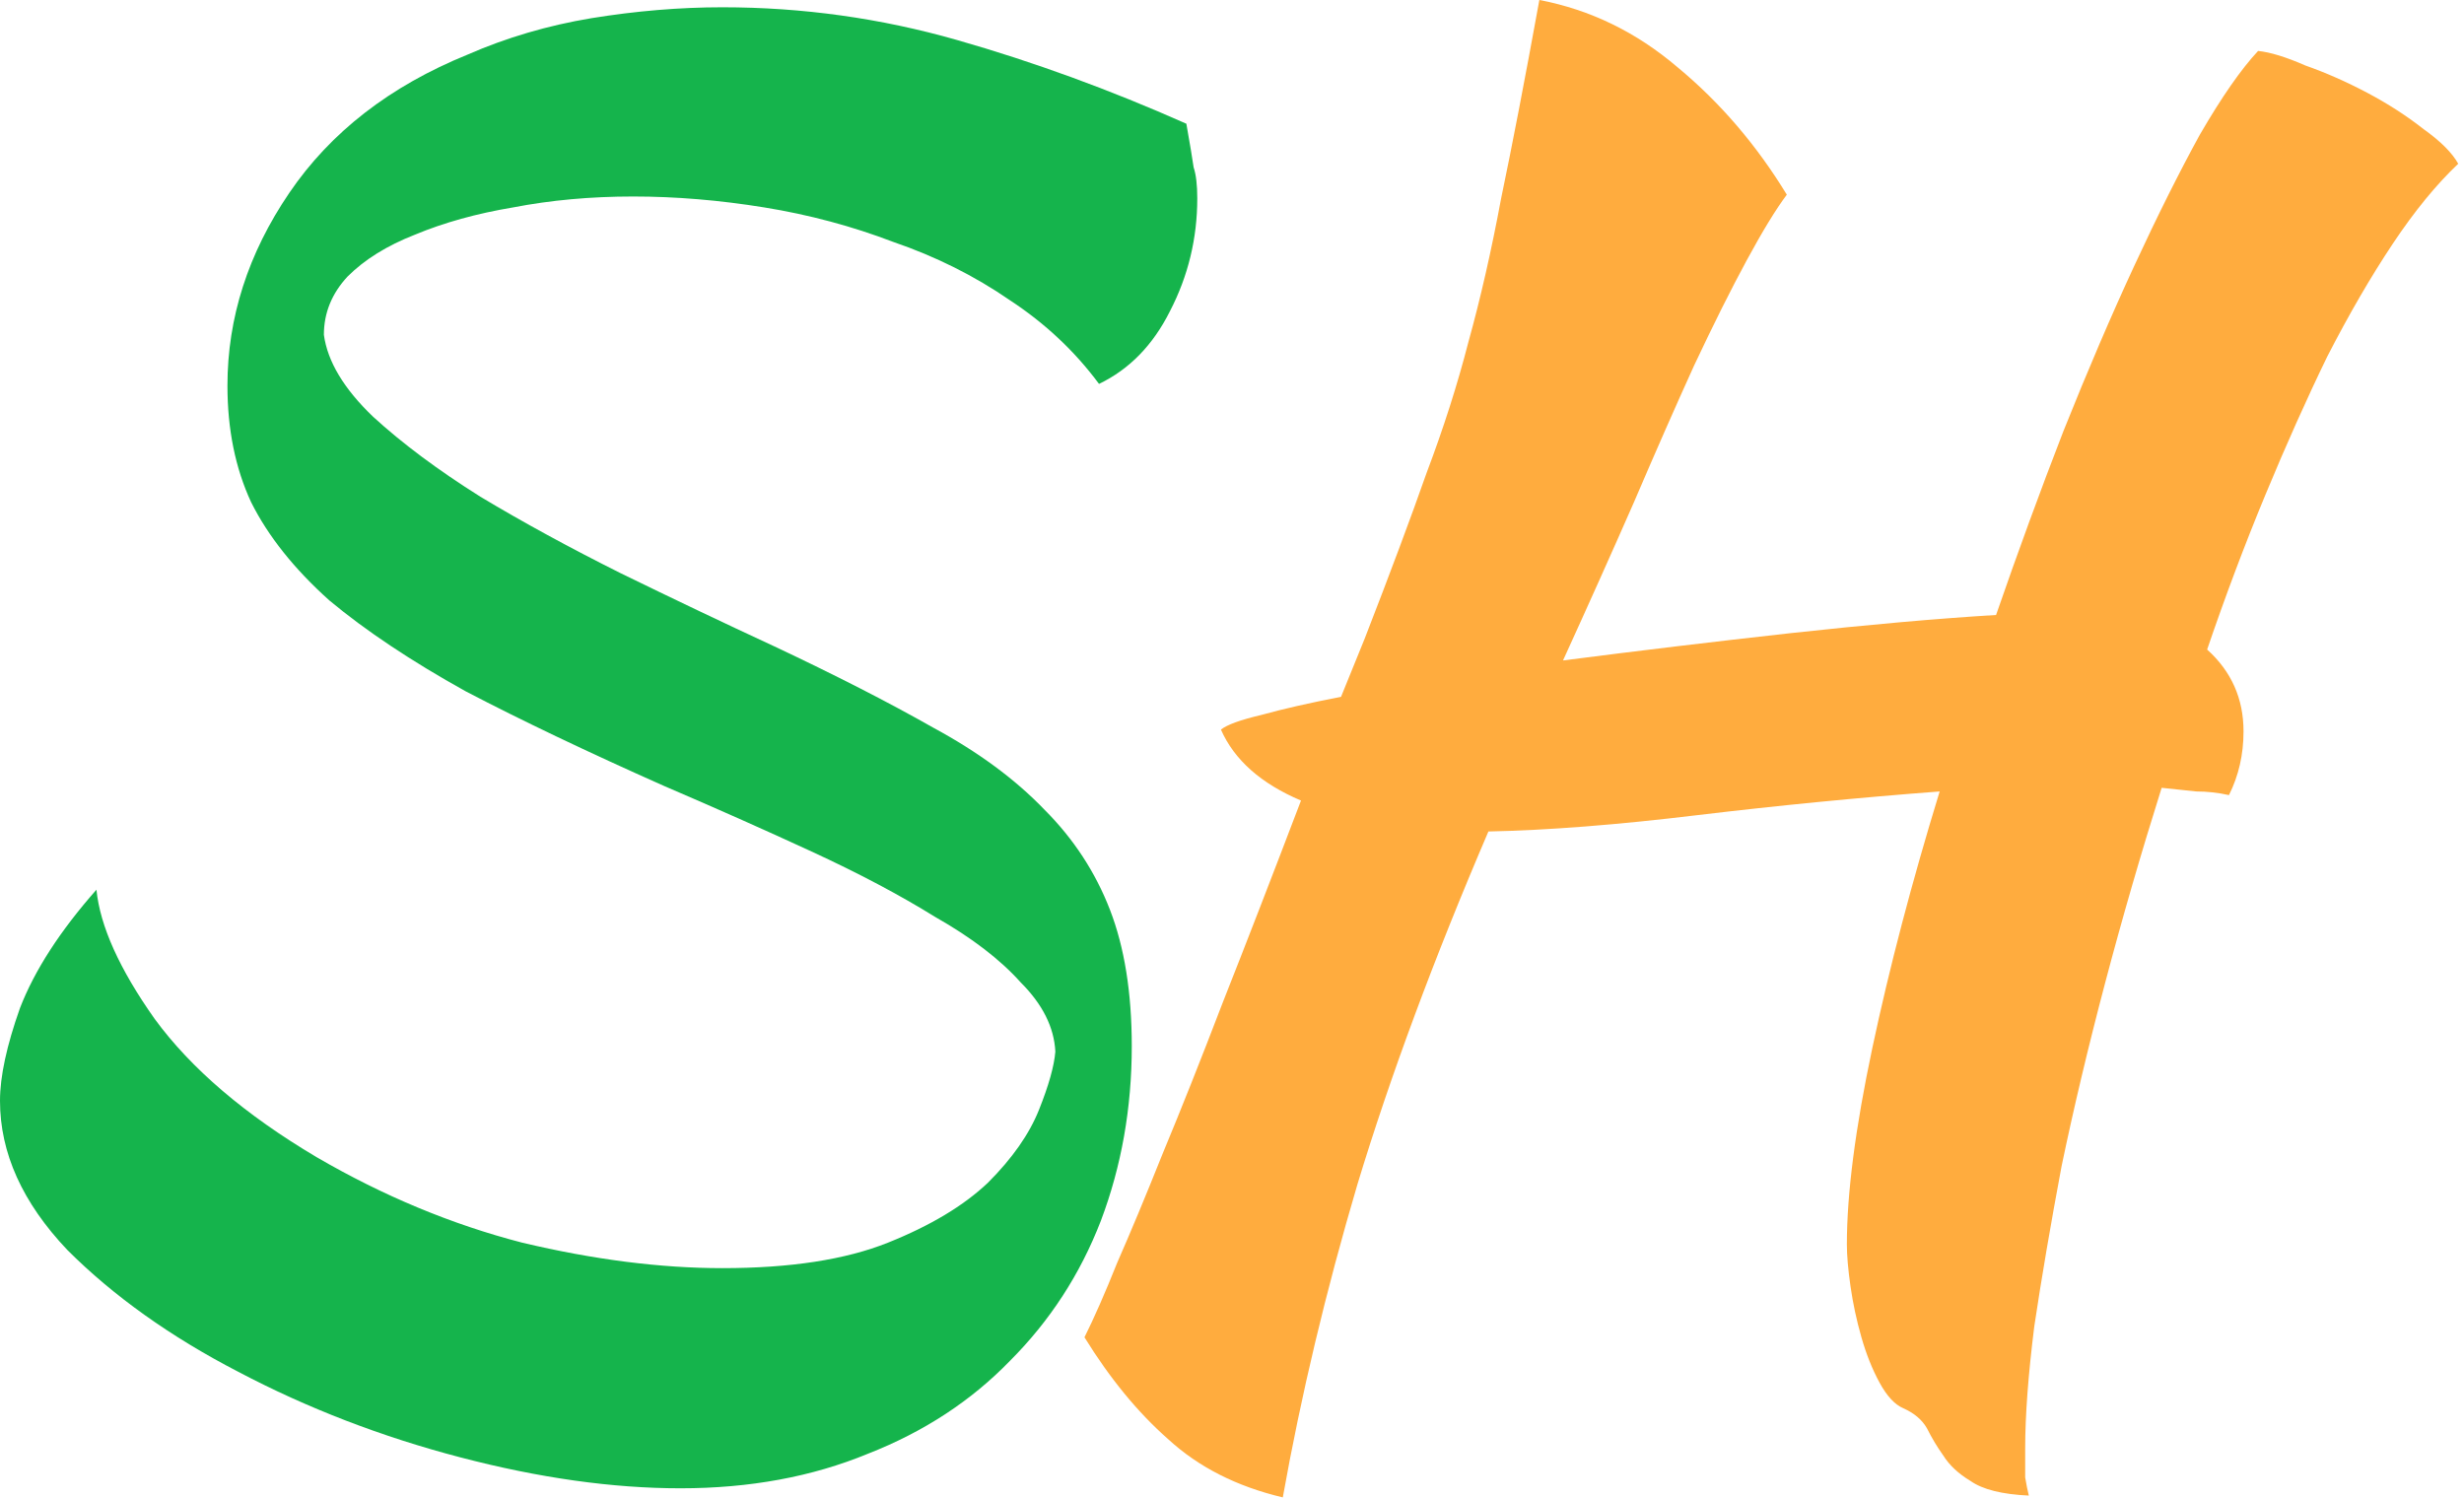
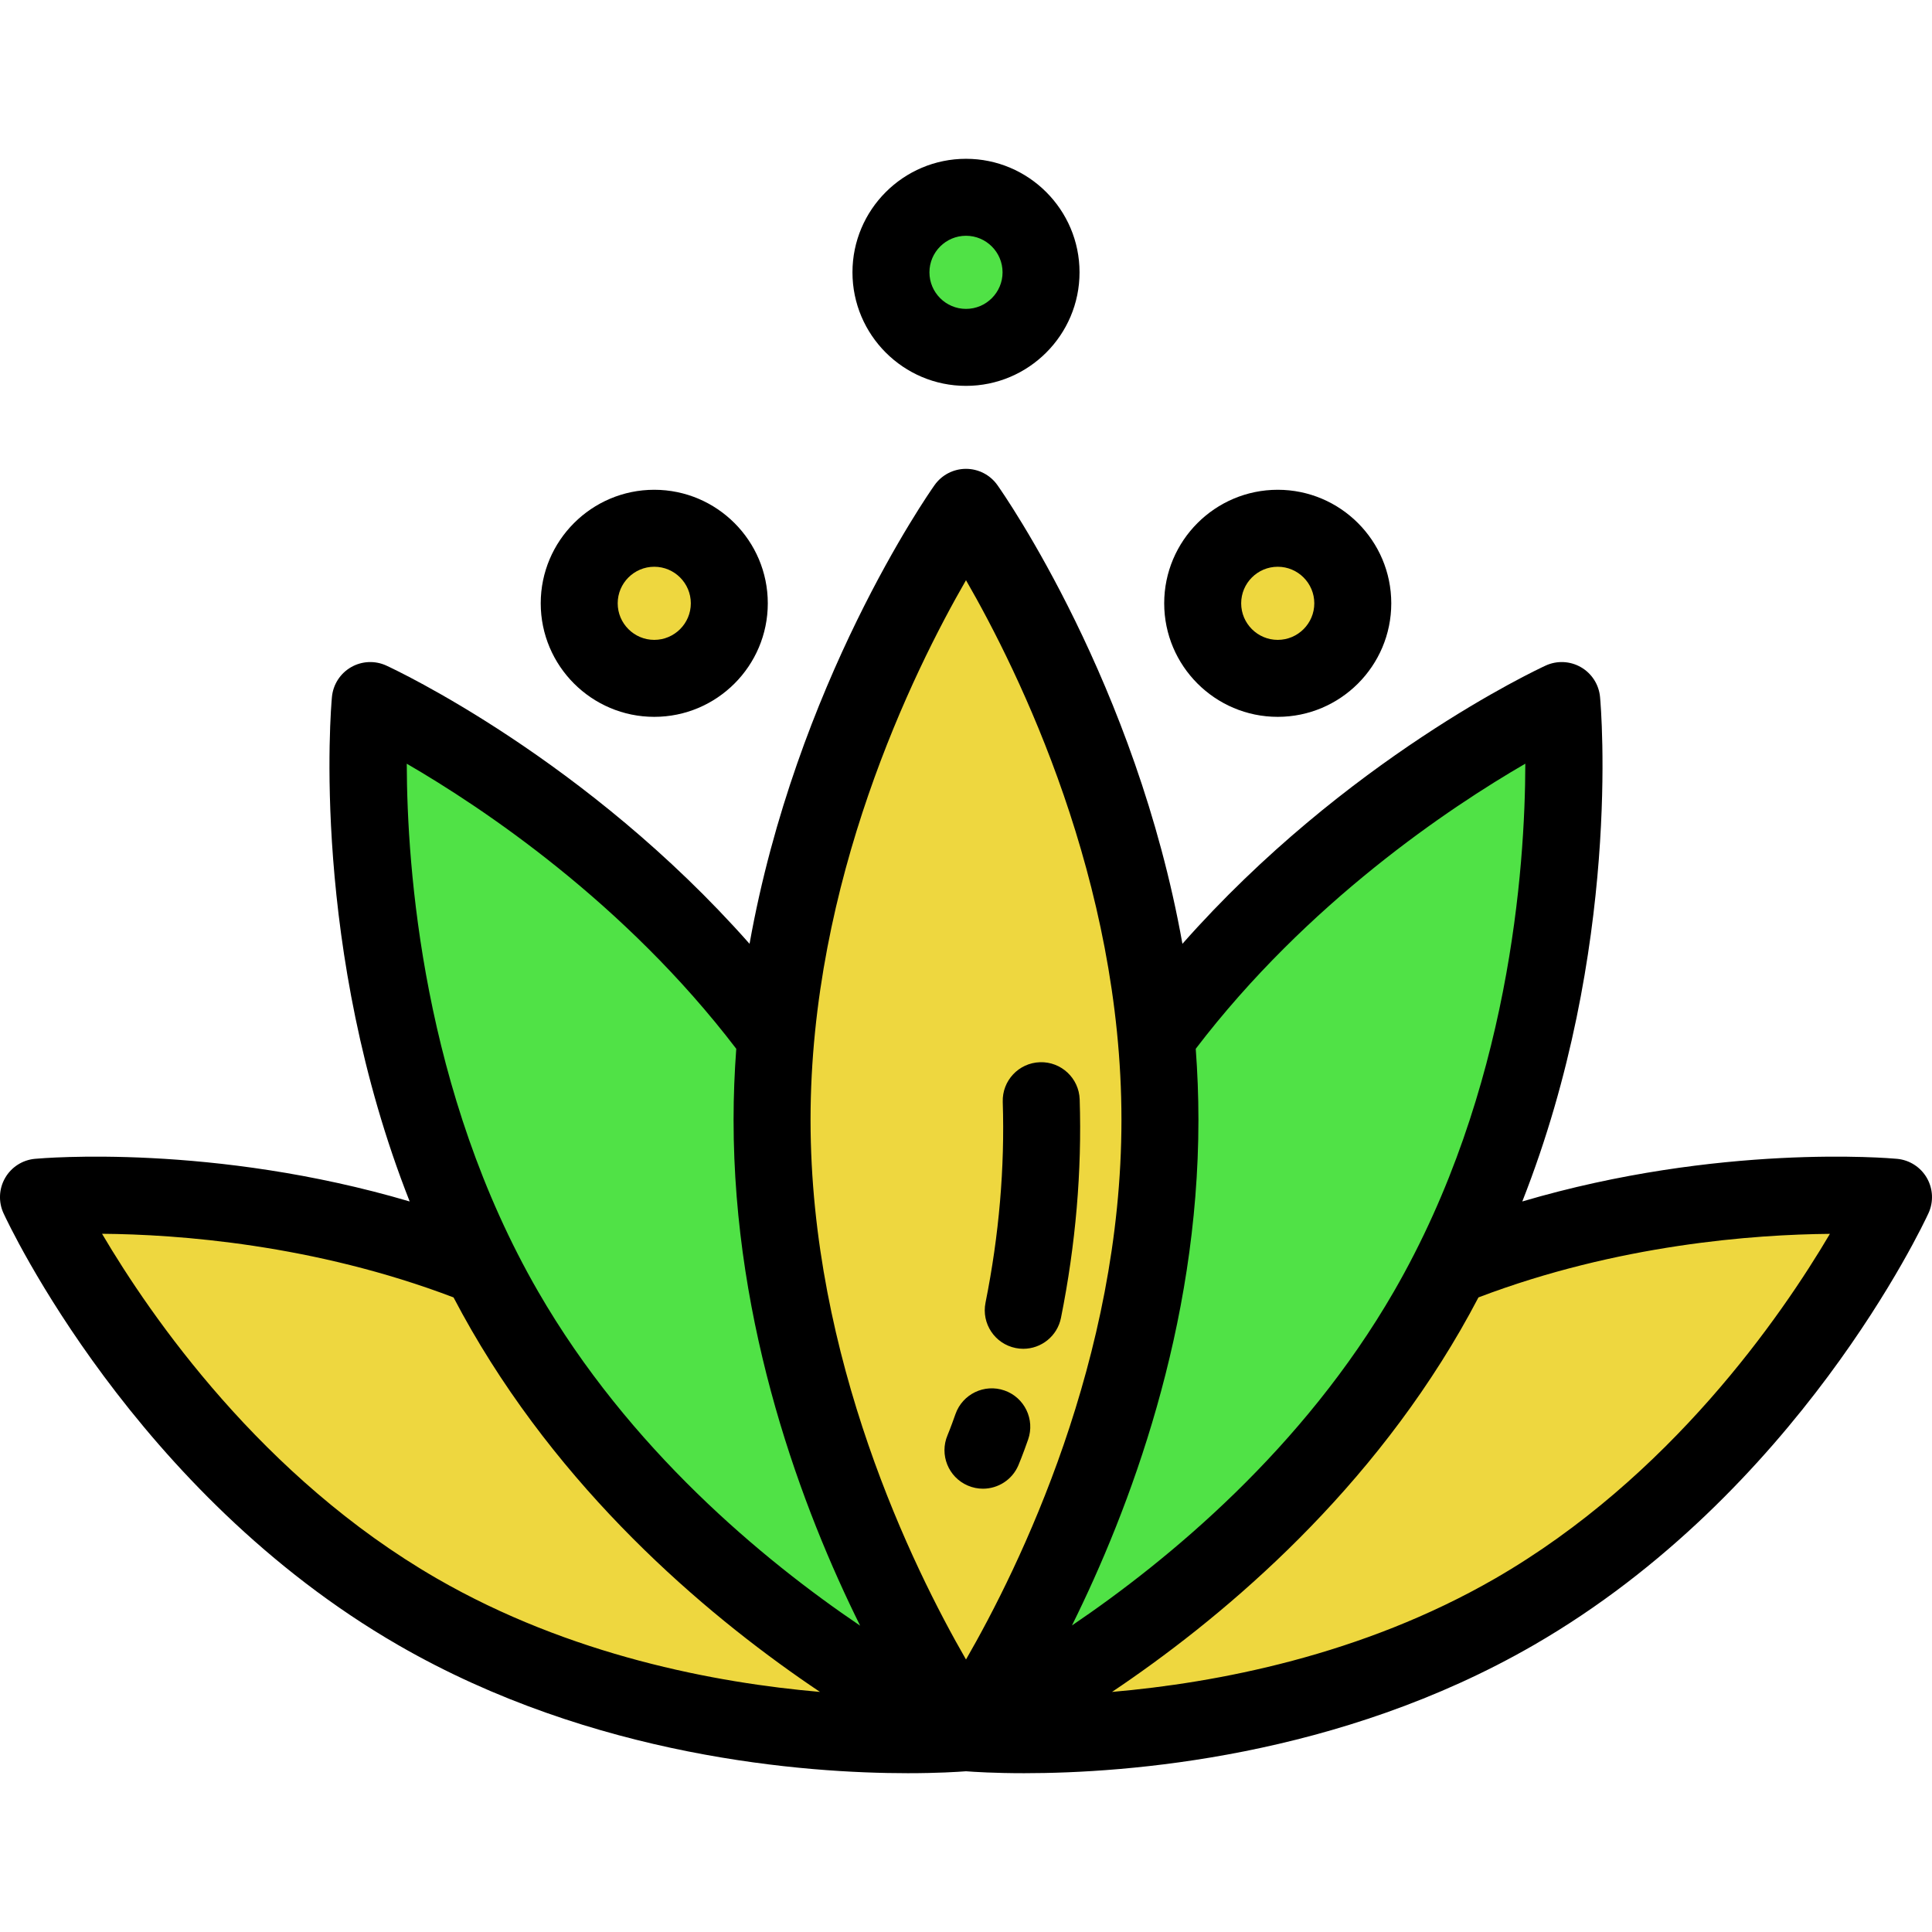
- <svg xmlns="http://www.w3.org/2000/svg" width="130" height="79" viewBox="0 0 130 79" fill="none">
-   <path d="M97.44 65.664C97.44 62.976 97.888 59.52 98.784 55.296C99.68 51.072 100.864 46.56 102.336 41.76C98.112 42.08 93.856 42.496 89.568 43.008C85.344 43.52 81.664 43.808 78.528 43.872C75.648 50.592 73.344 56.8 71.616 62.496C69.952 68.128 68.64 73.632 67.68 79.008C65.248 78.432 63.232 77.408 61.632 75.936C60.032 74.528 58.56 72.736 57.216 70.56C57.728 69.536 58.304 68.224 58.944 66.624C59.648 65.024 60.448 63.104 61.344 60.864C62.304 58.56 63.36 55.904 64.512 52.896C65.728 49.824 67.104 46.272 68.64 42.24C66.528 41.344 65.12 40.096 64.416 38.496C64.736 38.24 65.44 37.984 66.528 37.728C67.68 37.408 69.088 37.088 70.752 36.768L72 33.696C73.344 30.24 74.432 27.328 75.264 24.96C76.16 22.592 76.896 20.288 77.472 18.048C78.112 15.744 78.688 13.216 79.2 10.464C79.776 7.712 80.448 4.224 81.216 -9.53674e-06C83.904 0.512 86.336 1.696 88.512 3.552C90.752 5.408 92.672 7.648 94.272 10.272C93.696 11.04 92.992 12.192 92.16 13.728C91.328 15.264 90.4 17.12 89.376 19.296C88.416 21.408 87.36 23.808 86.208 26.496C85.056 29.12 83.808 31.904 82.464 34.848C86.432 34.336 90.432 33.856 94.464 33.408C98.56 32.96 102.176 32.64 105.312 32.448C106.464 29.12 107.648 25.888 108.864 22.752C110.144 19.552 111.392 16.64 112.608 14.016C113.824 11.392 114.976 9.088 116.064 7.104C117.216 5.12 118.24 3.648 119.136 2.688C119.776 2.752 120.608 3.008 121.632 3.456C122.72 3.84 123.808 4.32 124.896 4.896C125.984 5.472 126.976 6.112 127.872 6.816C128.768 7.456 129.376 8.064 129.696 8.64C128.544 9.728 127.392 11.136 126.24 12.864C125.088 14.592 123.936 16.576 122.784 18.816C121.696 21.056 120.608 23.488 119.52 26.112C118.432 28.736 117.408 31.456 116.448 34.272C117.728 35.424 118.368 36.864 118.368 38.592C118.368 39.808 118.112 40.928 117.6 41.952C117.024 41.824 116.448 41.76 115.872 41.76C115.296 41.696 114.688 41.632 114.048 41.568C112.96 45.024 111.968 48.448 111.072 51.84C110.176 55.232 109.408 58.464 108.768 61.536C108.192 64.608 107.712 67.424 107.328 69.984C107.008 72.544 106.848 74.688 106.848 76.416C106.848 77.056 106.848 77.568 106.848 77.952C106.912 78.336 106.976 78.656 107.04 78.912C105.632 78.848 104.608 78.592 103.968 78.144C103.328 77.76 102.848 77.312 102.528 76.8C102.208 76.352 101.92 75.872 101.664 75.36C101.408 74.912 100.992 74.56 100.416 74.304C99.968 74.112 99.552 73.664 99.168 72.96C98.784 72.256 98.464 71.456 98.208 70.56C97.952 69.664 97.76 68.768 97.632 67.872C97.504 66.976 97.44 66.24 97.44 65.664Z" fill="#FFAC3E" />
-   <path d="M62.592 6.528C62.784 7.616 62.912 8.384 62.976 8.832C63.104 9.216 63.168 9.76 63.168 10.464C63.168 12.576 62.688 14.56 61.728 16.416C60.832 18.208 59.584 19.488 57.984 20.256C56.704 18.528 55.136 17.056 53.28 15.84C51.424 14.56 49.376 13.536 47.136 12.768C44.96 11.936 42.688 11.328 40.32 10.944C37.952 10.56 35.648 10.368 33.408 10.368C31.168 10.368 29.056 10.56 27.072 10.944C25.152 11.264 23.424 11.744 21.888 12.384C20.416 12.96 19.232 13.696 18.336 14.592C17.504 15.488 17.088 16.512 17.088 17.664C17.28 19.072 18.144 20.512 19.68 21.984C21.216 23.392 23.104 24.8 25.344 26.208C27.584 27.552 30.048 28.896 32.736 30.24C35.488 31.584 38.176 32.864 40.8 34.08C44.064 35.616 46.88 37.056 49.248 38.4C51.616 39.68 53.568 41.12 55.104 42.72C56.64 44.256 57.792 46.016 58.56 48C59.328 49.984 59.712 52.384 59.712 55.2C59.712 58.464 59.168 61.536 58.08 64.416C56.992 67.232 55.392 69.696 53.28 71.808C51.232 73.92 48.736 75.552 45.792 76.704C42.848 77.92 39.552 78.528 35.904 78.528C32.32 78.528 28.448 77.984 24.288 76.896C20.128 75.808 16.224 74.304 12.576 72.384C8.992 70.528 5.984 68.384 3.552 65.952C1.184 63.456 -4.45843e-05 60.832 -4.45843e-05 58.08C-4.45843e-05 56.8 0.352 55.168 1.056 53.184C1.824 51.2 3.168 49.12 5.088 46.944C5.28 48.864 6.304 51.136 8.16 53.76C10.08 56.384 12.928 58.816 16.704 61.056C20.224 63.104 23.84 64.608 27.552 65.568C31.328 66.464 34.848 66.912 38.112 66.912C41.696 66.912 44.608 66.464 46.848 65.568C49.088 64.672 50.848 63.616 52.128 62.4C53.408 61.12 54.304 59.84 54.816 58.56C55.328 57.28 55.616 56.256 55.68 55.488C55.616 54.208 55.008 52.992 53.856 51.84C52.768 50.624 51.264 49.472 49.344 48.384C47.488 47.232 45.312 46.08 42.816 44.928C40.32 43.776 37.728 42.624 35.04 41.472C31.008 39.68 27.52 38.016 24.576 36.48C21.696 34.88 19.296 33.28 17.376 31.68C15.52 30.016 14.144 28.288 13.248 26.496C12.416 24.704 12 22.656 12 20.352C12 16.768 13.088 13.376 15.264 10.176C17.44 6.976 20.576 4.544 24.672 2.88C26.72 1.984 28.896 1.344 31.2 0.96C33.568 0.576 35.872 0.384 38.112 0.384C42.336 0.384 46.464 0.96 50.496 2.112C54.528 3.264 58.56 4.736 62.592 6.528Z" fill="#15B44C" />
+ <svg xmlns="http://www.w3.org/2000/svg" height="200px" width="200px" version="1.1" id="Layer_1" viewBox="0 0 512 512" xml:space="preserve" fill="#000000">
+   <g id="SVGRepo_bgCarrier" stroke-width="0" />
+   <g id="SVGRepo_tracerCarrier" stroke-linecap="round" stroke-linejoin="round" />
+   <g id="SVGRepo_iconCarrier">
+     <g>
+       <path style="fill:#eed73f;" d="M155.566,349.301C223.442,388.489,256,459.171,256,459.171s-77.49,7.145-145.367-32.044 S10.199,317.257,10.199,317.257S87.69,310.112,155.566,349.301z" />
+       <path style="fill:#eed73f;" d="M401.367,427.127C333.49,466.315,256,459.171,256,459.171s32.558-70.681,100.434-109.87 s145.367-32.044,145.367-32.044S469.243,387.938,401.367,427.127z" />
+     </g>
+     <g>
+       <path style="fill:#50e246;" d="M220.353,297.381C263.948,372.891,256,459.097,256,459.097s-78.631-36.219-122.226-111.729 S98.126,185.652,98.126,185.652S176.757,221.871,220.353,297.381z" />
+       <path style="fill:#50e246;" d="M378.226,347.367C334.631,422.878,256,459.097,256,459.097s-7.948-86.206,35.647-161.716 s122.226-111.73,122.226-111.73S421.822,271.857,378.226,347.367z" />
+     </g>
+     <g>
+       <path style="fill:#eed73f;" d="M307.396,296.772c0,89.65-51.396,162.325-51.396,162.325s-51.396-72.675-51.396-162.324 S256,134.447,256,134.447S307.396,207.123,307.396,296.772z" />
+       <circle style="fill:#eed73f;" cx="173.386" cy="159.883" r="19.888" />
+       <circle style="fill:#eed73f;" cx="338.613" cy="159.883" r="19.888" />
+     </g>
+     <circle style="fill:#50e246;" cx="256" cy="72.17" r="19.888" />
+     <path d="M510.633,312.157c-1.655-2.867-4.6-4.753-7.896-5.057c-2.145-0.197-47.182-4.084-99.312,11.3 c26.328-66.804,20.892-130.565,20.604-133.685c-0.304-3.296-2.189-6.241-5.057-7.896c-2.867-1.655-6.359-1.816-9.367-0.43 c-2.376,1.094-53.024,24.801-96.25,73.73c-12.294-68.888-47.239-119.028-49.03-121.56c-1.911-2.703-5.016-4.31-8.328-4.31 s-6.416,1.607-8.328,4.31c-1.791,2.531-36.734,52.671-49.03,121.56c-43.226-48.93-93.874-72.636-96.25-73.73 c-3.006-1.385-6.5-1.225-9.367,0.43c-2.867,1.655-4.753,4.6-5.057,7.896c-0.289,3.121-5.725,66.883,20.604,133.687 c-52.132-15.383-97.17-11.499-99.31-11.302c-3.296,0.304-6.241,2.19-7.896,5.057s-1.816,6.359-0.43,9.367 c1.384,3.007,34.718,74.09,104.598,114.435c51.68,29.838,107.921,33.957,135.047,33.957c7.857,0,13.268-0.346,15.42-0.512 c2.152,0.167,7.56,0.512,15.42,0.512c27.128,0,83.37-4.122,135.047-33.957c69.88-40.345,103.213-111.428,104.598-114.435 C512.45,318.518,512.288,315.024,510.633,312.157z M404.223,202.381c-0.037,27.613-4.169,86.782-34.829,139.886 c-24.03,41.622-59.583,71.06-85.315,88.497c15.173-30.599,33.517-78.964,33.517-133.994c0-6.372-0.254-12.652-0.713-18.829 C346.514,239.109,384.222,213.977,404.223,202.381z M256,153.757c14.113,24.479,41.197,79.709,41.197,143.016 S270.11,415.312,256,439.788c-14.113-24.479-41.197-79.709-41.197-143.016S241.889,178.233,256,153.757z M195.118,277.942 c-0.459,6.178-0.713,12.457-0.713,18.83c0,55.065,18.368,103.46,33.547,134.055c-25.71-17.401-61.246-46.817-85.345-88.559 c-30.576-52.959-34.747-112.22-34.81-139.876C127.804,213.995,165.496,239.122,195.118,277.942z M27.042,326.964 c19.957,0.158,56.079,2.755,93.151,16.865c1.516,2.888,3.091,5.771,4.748,8.639c26.426,45.771,64.75,77.386,92.361,95.908 c-27.567-2.383-66.147-9.63-101.569-30.082C69.434,391.563,39.962,348.875,27.042,326.964z M396.267,418.294 c-35.422,20.45-74.002,27.698-101.568,30.081c27.61-18.522,65.934-50.137,92.359-95.907c1.656-2.869,3.233-5.752,4.75-8.642 c36.96-14.064,73.145-16.67,93.138-16.844C472.018,348.904,442.55,391.572,396.267,418.294z" />
+     <path d="M173.386,189.972c16.59,0,30.088-13.498,30.088-30.088s-13.498-30.088-30.088-30.088s-30.088,13.498-30.088,30.088 S156.796,189.972,173.386,189.972z M173.386,150.195c5.342,0,9.689,4.347,9.689,9.689c0,5.342-4.347,9.689-9.689,9.689 s-9.689-4.347-9.689-9.689C163.697,154.542,168.044,150.195,173.386,150.195z" />
+     <path d="M338.613,189.972c16.59,0,30.088-13.498,30.088-30.088s-13.498-30.088-30.088-30.088s-30.088,13.498-30.088,30.088 S322.023,189.972,338.613,189.972z M338.613,150.195c5.342,0,9.689,4.347,9.689,9.689c0,5.342-4.347,9.689-9.689,9.689 s-9.689-4.347-9.689-9.689C328.924,154.542,333.271,150.195,338.613,150.195z" />
+     <path d="M256,102.259c16.59,0,30.088-13.498,30.088-30.088S272.59,42.083,256,42.083s-30.088,13.498-30.088,30.088 S239.41,102.259,256,102.259z M256,62.482c5.342,0,9.689,4.347,9.689,9.689c0,5.342-4.347,9.689-9.689,9.689 s-9.689-4.347-9.689-9.689C246.311,66.829,250.657,62.482,256,62.482z" />
+     <path d="M256.501,393.704c1.303,0.555,2.659,0.818,3.993,0.818c3.964,0,7.735-2.326,9.388-6.204 c0.108-0.255,1.105-2.614,2.578-6.823c1.862-5.316-0.938-11.135-6.254-12.998c-5.316-1.86-11.134,0.938-12.998,6.254 c-1.253,3.578-2.09,5.565-2.094,5.572C248.906,385.506,251.318,391.497,256.501,393.704z" />
+     <path d="M269.164,357.242c0.677,0.136,1.351,0.201,2.017,0.201c4.759,0,9.016-3.349,9.989-8.195 c3.899-19.434,5.567-38.908,4.957-57.884c-0.181-5.63-4.905-10.05-10.522-9.866c-5.63,0.181-10.047,4.892-9.866,10.521 c0.56,17.412-0.977,35.317-4.569,53.215C260.062,350.758,263.641,356.133,269.164,357.242z" />
+   </g>
</svg>
